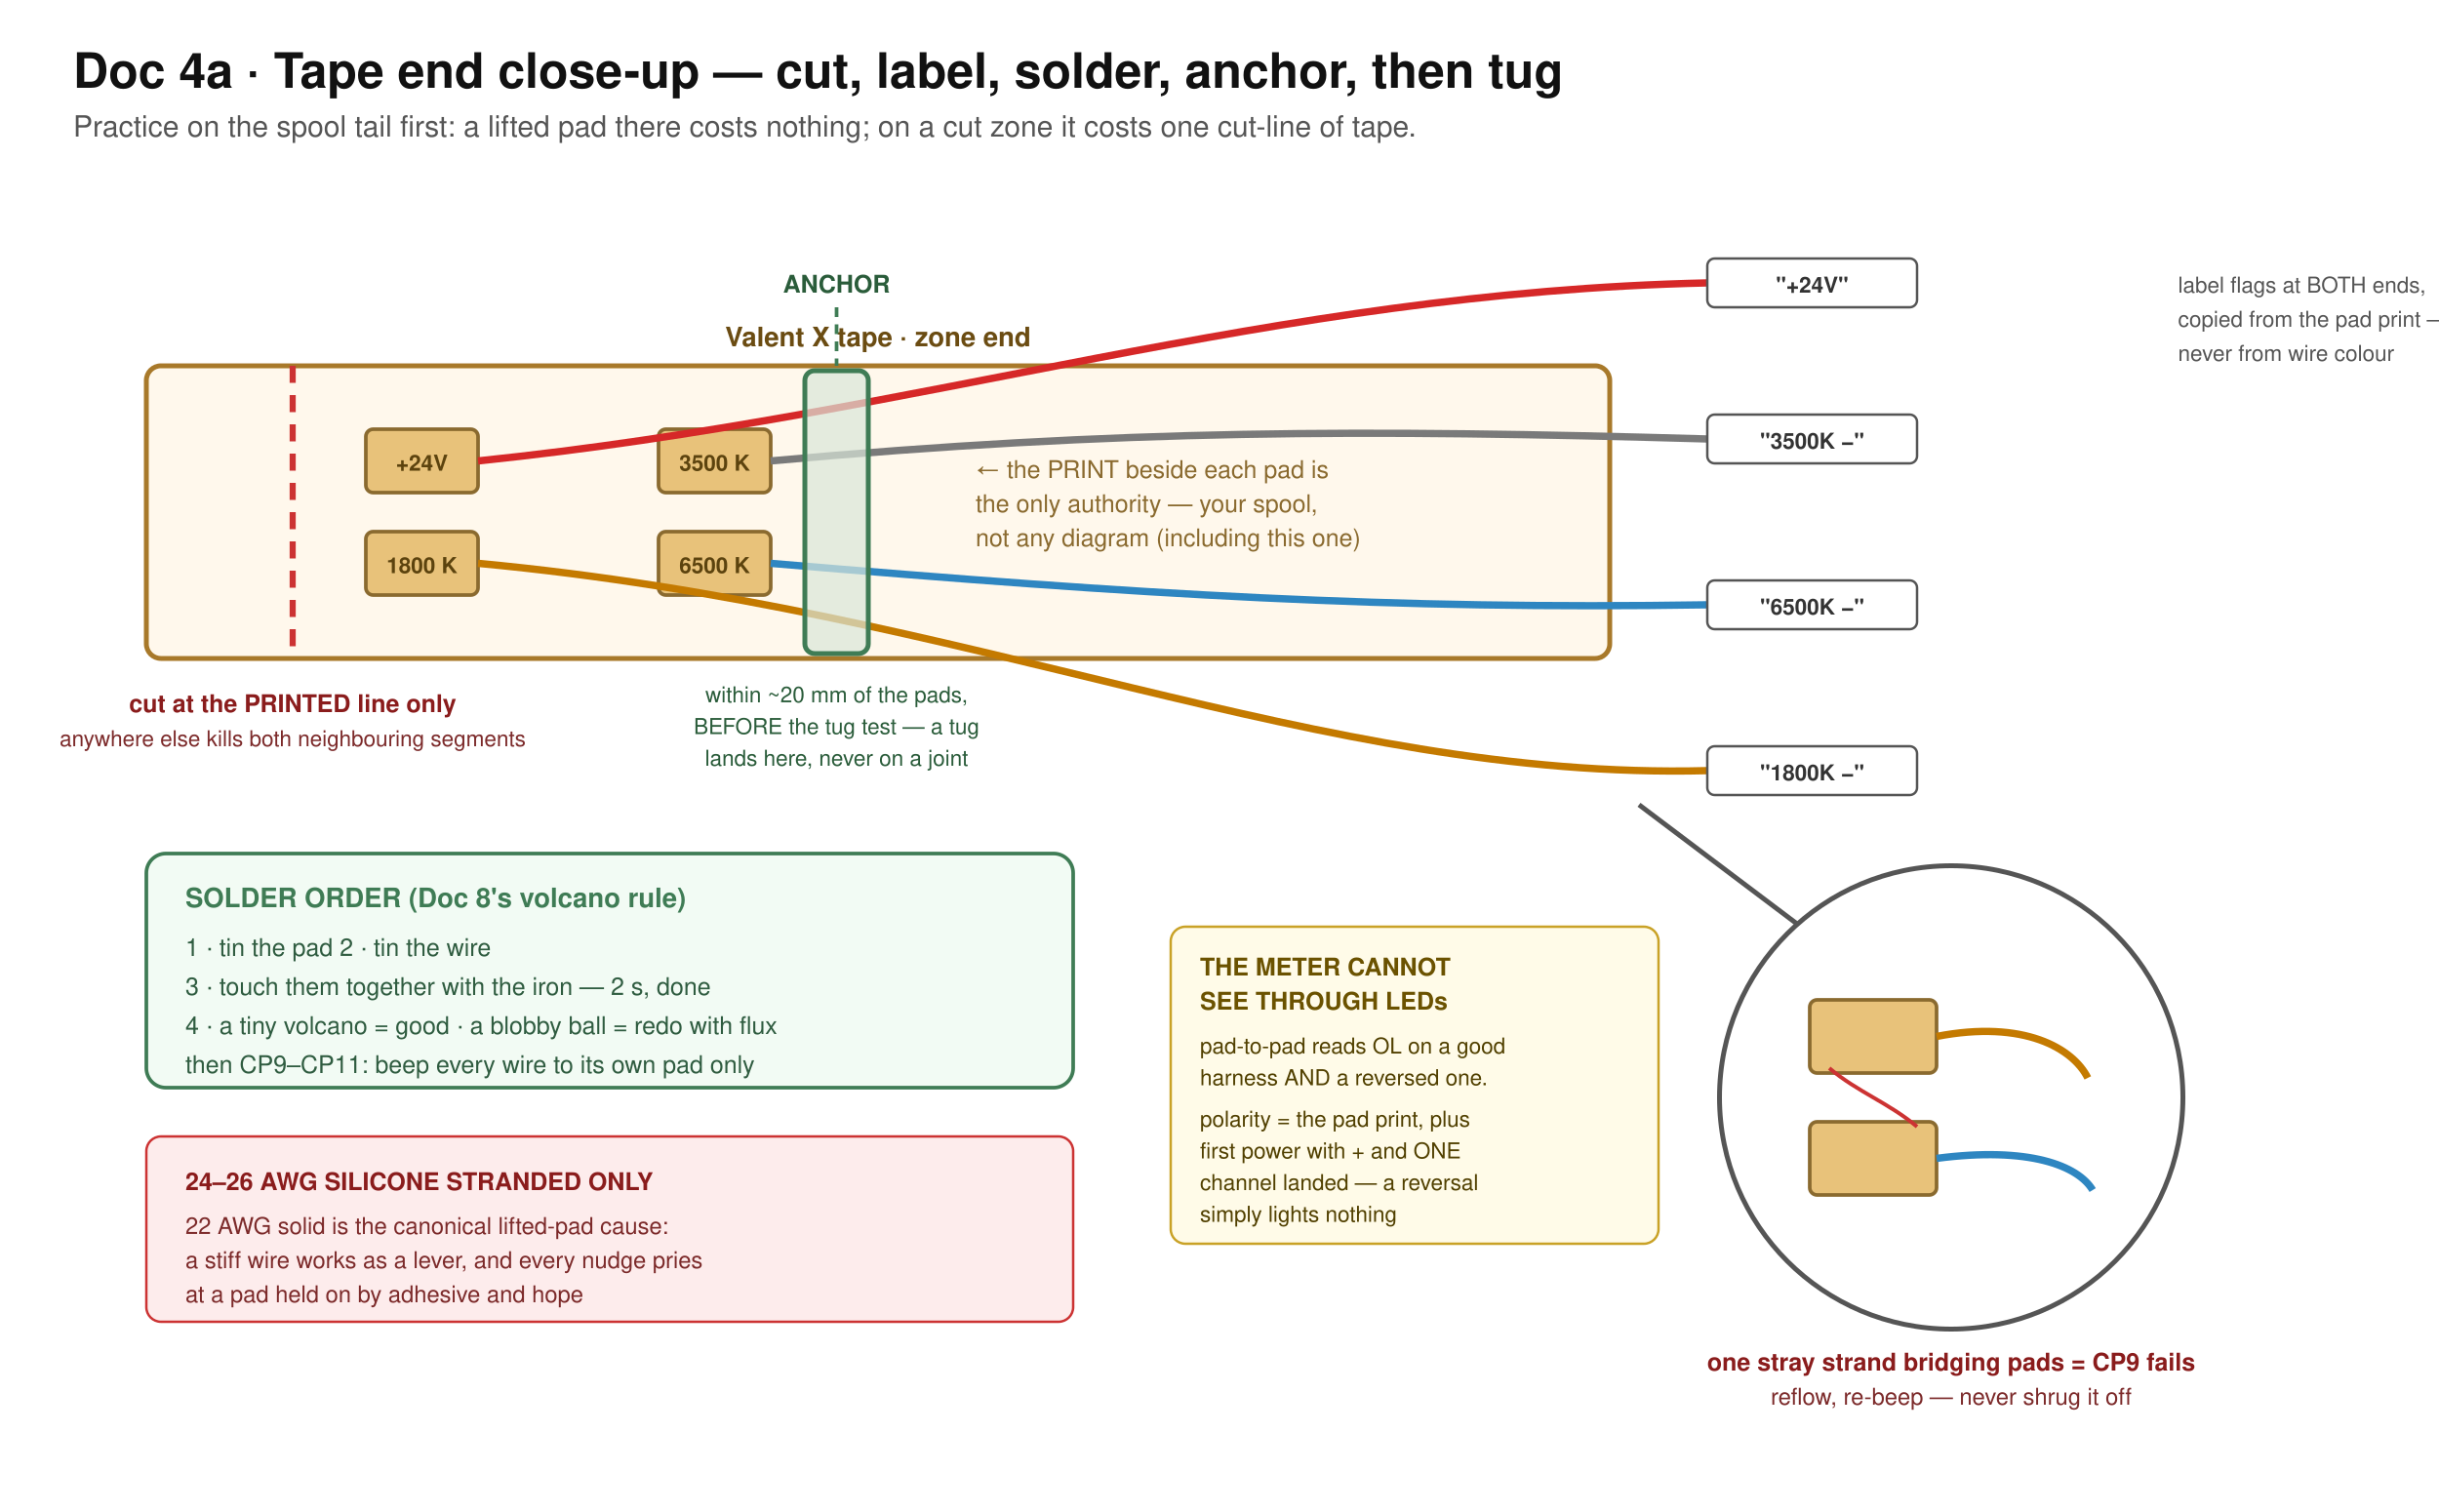
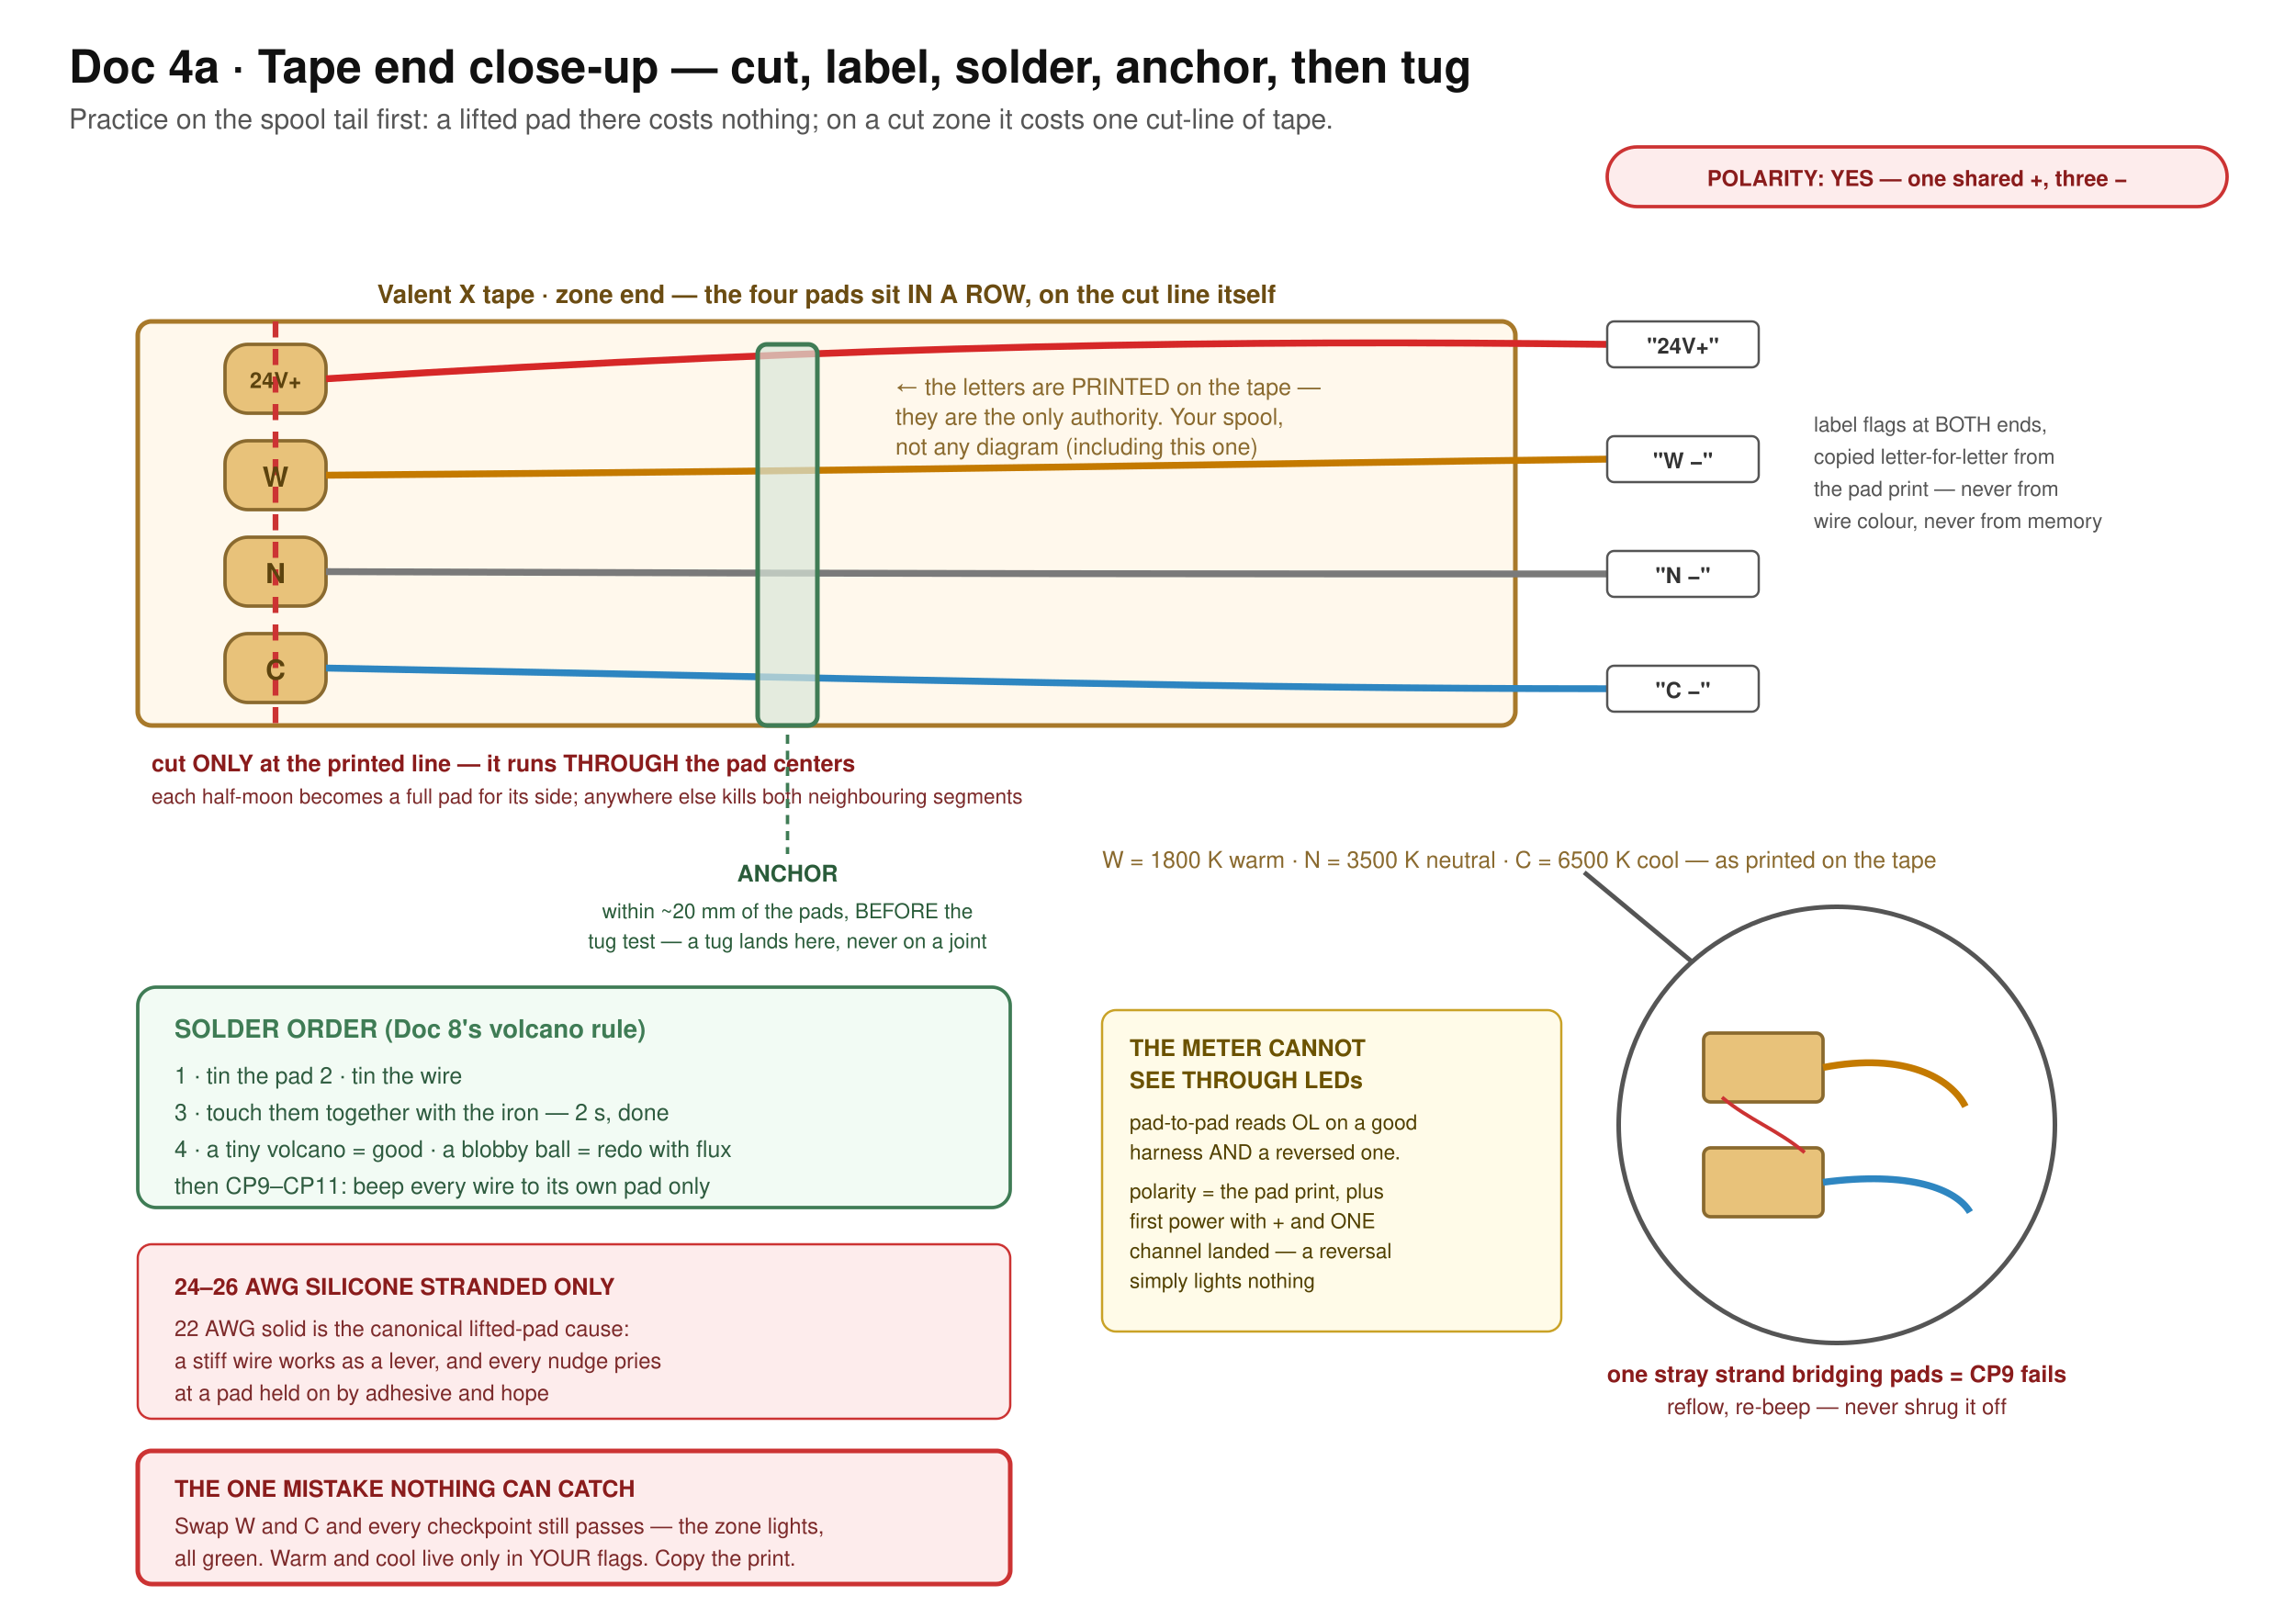
- <svg xmlns="http://www.w3.org/2000/svg" viewBox="0 0 1000 620" font-family="Helvetica, Arial, sans-serif">
-   <rect x="0" y="0" width="1000" height="620" fill="#ffffff" />
+ <svg xmlns="http://www.w3.org/2000/svg" viewBox="0 0 1000 700" font-family="Helvetica, Arial, sans-serif">
+   <rect x="0" y="0" width="1000" height="700" fill="#ffffff" />
  <text x="30" y="36" font-size="20" font-weight="bold" fill="#111">Doc 4a · Tape end close-up — cut, label, solder, anchor, then tug</text>
  <text x="30" y="56" font-size="12" fill="#555">Practice on the spool tail first: a lifted pad there costs nothing; on a cut zone it costs one cut-line of tape.</text>
-   <rect x="60" y="150" width="600" height="120" fill="#fff8ec" stroke="#a8792a" stroke-width="2" rx="6" />
-   <text x="360" y="142" font-size="11" font-weight="bold" text-anchor="middle" fill="#6b4c12">Valent X tape · zone end</text>
-   <line x1="120" y1="150" x2="120" y2="270" stroke="#c33" stroke-width="2.5" stroke-dasharray="7 5" />
-   <text x="120" y="292" font-size="10" font-weight="bold" text-anchor="middle" fill="#8a1c1c">cut at the PRINTED line only</text>
-   <text x="120" y="306" font-size="9" text-anchor="middle" fill="#7c2a2a">anywhere else kills both neighbouring segments</text>
+   <rect x="700" y="64" width="270" height="26" fill="#fdecec" stroke="#c33" stroke-width="1.5" rx="13" />
+   <text x="835" y="81" font-size="9.5" font-weight="bold" text-anchor="middle" fill="#8a1c1c">POLARITY: YES — one shared +, three −</text>
+   <rect x="60" y="140" width="600" height="176" fill="#fff8ec" stroke="#a8792a" stroke-width="2" rx="6" />
+   <text x="360" y="132" font-size="11" font-weight="bold" text-anchor="middle" fill="#6b4c12">Valent X tape · zone end — the four pads sit IN A ROW, on the cut line itself</text>
  <g fill="#e8c27a" stroke="#8a6a2f" stroke-width="1.5">
-     <rect x="150" y="176" width="46" height="26" rx="3" />
-     <rect x="150" y="218" width="46" height="26" rx="3" />
-     <rect x="270" y="176" width="46" height="26" rx="3" />
-     <rect x="270" y="218" width="46" height="26" rx="3" />
+     <rect x="98" y="150" width="44" height="30" rx="10" />
+     <rect x="98" y="192" width="44" height="30" rx="10" />
+     <rect x="98" y="234" width="44" height="30" rx="10" />
+     <rect x="98" y="276" width="44" height="30" rx="10" />
  </g>
-   <g font-size="9" font-weight="bold" text-anchor="middle" fill="#5c430e">
-     <text x="173" y="193">+24V</text>
-     <text x="173" y="235">1800 K</text>
-     <text x="293" y="193">3500 K</text>
-     <text x="293" y="235">6500 K</text>
+   <line x1="120" y1="140" x2="120" y2="316" stroke="#c33" stroke-width="2.5" stroke-dasharray="7 5" />
+   <text x="66" y="336" font-size="10" font-weight="bold" fill="#8a1c1c">cut ONLY at the printed line — it runs THROUGH the pad centers</text>
+   <text x="66" y="350" font-size="9" fill="#7c2a2a">each half-moon becomes a full pad for its side; anywhere else kills both neighbouring segments</text>
+   <g font-weight="bold" text-anchor="middle" fill="#5c430e">
+     <text x="120" y="169" font-size="9.5">24V+</text>
+     <text x="120" y="212" font-size="12">W</text>
+     <text x="120" y="254" font-size="12">N</text>
+     <text x="120" y="296" font-size="12">C</text>
  </g>
-   <text x="400" y="196" font-size="10" fill="#8a6a2f">← the PRINT beside each pad is</text>
-   <text x="400" y="210" font-size="10" fill="#8a6a2f">the only authority — your spool,</text>
-   <text x="400" y="224" font-size="10" fill="#8a6a2f">not any diagram (including this one)</text>
+   <text x="480" y="378" font-size="10" fill="#8a6a2f">W = 1800 K warm · N = 3500 K neutral · C = 6500 K cool — as printed on the tape</text>
+   <text x="390" y="172" font-size="10" fill="#8a6a2f">← the letters are PRINTED on the tape —</text>
+   <text x="390" y="185" font-size="10" fill="#8a6a2f">they are the only authority. Your spool,</text>
+   <text x="390" y="198" font-size="10" fill="#8a6a2f">not any diagram (including this one)</text>
  <g stroke-width="3" fill="none">
-     <path d="M 196 189 C 380 170 520 120 700 116" stroke="#d62828" />
-     <path d="M 196 231 C 400 250 540 320 700 316" stroke="#c47a00" />
-     <path d="M 316 189 C 460 176 560 176 700 180" stroke="#7a7a7a" />
-     <path d="M 316 231 C 470 244 570 250 700 248" stroke="#2e86c1" />
+     <path d="M 142 165 C 380 150 540 148 700 150" stroke="#d62828" />
+     <path d="M 142 207 C 400 205 540 202 700 200" stroke="#c47a00" />
+     <path d="M 142 249 C 400 250 540 250 700 250" stroke="#7a7a7a" />
+     <path d="M 142 291 C 400 296 540 300 700 300" stroke="#2e86c1" />
  </g>
  <g fill="#fff" stroke="#555" stroke-width="1">
-     <rect x="700" y="106" width="86" height="20" rx="3" />
-     <rect x="700" y="170" width="86" height="20" rx="3" />
-     <rect x="700" y="238" width="86" height="20" rx="3" />
-     <rect x="700" y="306" width="86" height="20" rx="3" />
+     <rect x="700" y="140" width="66" height="20" rx="3" />
+     <rect x="700" y="190" width="66" height="20" rx="3" />
+     <rect x="700" y="240" width="66" height="20" rx="3" />
+     <rect x="700" y="290" width="66" height="20" rx="3" />
  </g>
-   <g font-size="9" font-weight="bold" text-anchor="middle" fill="#333">
-     <text x="743" y="120">"+24V"</text>
-     <text x="743" y="184">"3500K −"</text>
-     <text x="743" y="252">"6500K −"</text>
-     <text x="743" y="320">"1800K −"</text>
+   <g font-size="9.5" font-weight="bold" text-anchor="middle" fill="#333">
+     <text x="733" y="154">"24V+"</text>
+     <text x="733" y="204">"W −"</text>
+     <text x="733" y="254">"N −"</text>
+     <text x="733" y="304">"C −"</text>
  </g>
-   <text x="893" y="120" font-size="9" fill="#555">label flags at BOTH ends,</text>
-   <text x="893" y="134" font-size="9" fill="#555">copied from the pad print —</text>
-   <text x="893" y="148" font-size="9" fill="#555">never from wire colour</text>
-   <rect x="330" y="152" width="26" height="116" fill="#d9e6d9" fill-opacity="0.7" stroke="#3f7c55" stroke-width="2" rx="4" />
-   <text x="343" y="120" font-size="10" font-weight="bold" text-anchor="middle" fill="#2a5c3a">ANCHOR</text>
-   <line x1="343" y1="126" x2="343" y2="150" stroke="#3f7c55" stroke-width="1.5" stroke-dasharray="4 3" />
-   <text x="343" y="288" font-size="9" text-anchor="middle" fill="#2a5c3a">within ~20 mm of the pads,</text>
-   <text x="343" y="301" font-size="9" text-anchor="middle" fill="#2a5c3a">BEFORE the tug test — a tug</text>
-   <text x="343" y="314" font-size="9" text-anchor="middle" fill="#2a5c3a">lands here, never on a joint</text>
-   <rect x="60" y="350" width="380" height="96" fill="#f2fbf4" stroke="#3f7c55" stroke-width="1.5" rx="8" />
-   <text x="76" y="372" font-size="11" font-weight="bold" fill="#3f7c55">SOLDER ORDER (Doc 8's volcano rule)</text>
+   <text x="790" y="188" font-size="9" fill="#555">label flags at BOTH ends,</text>
+   <text x="790" y="202" font-size="9" fill="#555">copied letter-for-letter from</text>
+   <text x="790" y="216" font-size="9" fill="#555">the pad print — never from</text>
+   <text x="790" y="230" font-size="9" fill="#555">wire colour, never from memory</text>
+   <rect x="330" y="150" width="26" height="166" fill="#d9e6d9" fill-opacity="0.7" stroke="#3f7c55" stroke-width="2" rx="4" />
+   <text x="343" y="384" font-size="10" font-weight="bold" text-anchor="middle" fill="#2a5c3a">ANCHOR</text>
+   <line x1="343" y1="320" x2="343" y2="372" stroke="#3f7c55" stroke-width="1.5" stroke-dasharray="4 3" />
+   <text x="343" y="400" font-size="9" text-anchor="middle" fill="#2a5c3a">within ~20 mm of the pads, BEFORE the</text>
+   <text x="343" y="413" font-size="9" text-anchor="middle" fill="#2a5c3a">tug test — a tug lands here, never on a joint</text>
+   <rect x="60" y="430" width="380" height="96" fill="#f2fbf4" stroke="#3f7c55" stroke-width="1.5" rx="8" />
+   <text x="76" y="452" font-size="11" font-weight="bold" fill="#3f7c55">SOLDER ORDER (Doc 8's volcano rule)</text>
  <g font-size="10" fill="#2f5c40">
-     <text x="76" y="392">1 · tin the pad    2 · tin the wire</text>
-     <text x="76" y="408">3 · touch them together with the iron — 2 s, done</text>
-     <text x="76" y="424">4 · a tiny volcano = good · a blobby ball = redo with flux</text>
-     <text x="76" y="440">then CP9–CP11: beep every wire to its own pad only</text>
+     <text x="76" y="472">1 · tin the pad    2 · tin the wire</text>
+     <text x="76" y="488">3 · touch them together with the iron — 2 s, done</text>
+     <text x="76" y="504">4 · a tiny volcano = good · a blobby ball = redo with flux</text>
+     <text x="76" y="520">then CP9–CP11: beep every wire to its own pad only</text>
  </g>
-   <rect x="60" y="466" width="380" height="76" fill="#fdecec" stroke="#c33" rx="6" />
-   <text x="76" y="488" font-size="10" font-weight="bold" fill="#8a1c1c">24–26 AWG SILICONE STRANDED ONLY</text>
-   <text x="76" y="506" font-size="9.5" fill="#7c2a2a">22 AWG solid is the canonical lifted-pad cause:</text>
-   <text x="76" y="520" font-size="9.5" fill="#7c2a2a">a stiff wire works as a lever, and every nudge pries</text>
-   <text x="76" y="534" font-size="9.5" fill="#7c2a2a">at a pad held on by adhesive and hope</text>
-   <circle cx="800" cy="450" r="95" fill="#fff" stroke="#555" stroke-width="2" />
-   <line x1="737" y1="379" x2="672" y2="330" stroke="#555" stroke-width="2" />
+   <rect x="60" y="542" width="380" height="76" fill="#fdecec" stroke="#c33" rx="6" />
+   <text x="76" y="564" font-size="10" font-weight="bold" fill="#8a1c1c">24–26 AWG SILICONE STRANDED ONLY</text>
+   <text x="76" y="582" font-size="9.5" fill="#7c2a2a">22 AWG solid is the canonical lifted-pad cause:</text>
+   <text x="76" y="596" font-size="9.5" fill="#7c2a2a">a stiff wire works as a lever, and every nudge pries</text>
+   <text x="76" y="610" font-size="9.5" fill="#7c2a2a">at a pad held on by adhesive and hope</text>
+   <rect x="60" y="632" width="380" height="58" fill="#fdecec" stroke="#c33" stroke-width="2" rx="6" />
+   <text x="76" y="652" font-size="10" font-weight="bold" fill="#8a1c1c">THE ONE MISTAKE NOTHING CAN CATCH</text>
+   <text x="76" y="668" font-size="9.5" fill="#7c2a2a">Swap W and C and every checkpoint still passes — the zone lights,</text>
+   <text x="76" y="682" font-size="9.5" fill="#7c2a2a">all green. Warm and cool live only in YOUR flags. Copy the print.</text>
+   <rect x="480" y="440" width="200" height="140" fill="#fffbe8" stroke="#c9a227" rx="6" />
+   <text x="492" y="460" font-size="10" font-weight="bold" fill="#6b5200">THE METER CANNOT</text>
+   <text x="492" y="474" font-size="10" font-weight="bold" fill="#6b5200">SEE THROUGH LEDs</text>
+   <g font-size="9" fill="#514000">
+     <text x="492" y="492">pad-to-pad reads OL on a good</text>
+     <text x="492" y="505">harness AND a reversed one.</text>
+     <text x="492" y="522">polarity = the pad print, plus</text>
+     <text x="492" y="535">first power with + and ONE</text>
+     <text x="492" y="548">channel landed — a reversal</text>
+     <text x="492" y="561">simply lights nothing</text>
+   </g>
+   <circle cx="800" cy="490" r="95" fill="#fff" stroke="#555" stroke-width="2" />
+   <line x1="737" y1="419" x2="690" y2="380" stroke="#555" stroke-width="2" />
  <g fill="#e8c27a" stroke="#8a6a2f" stroke-width="1.5">
-     <rect x="742" y="410" width="52" height="30" rx="3" />
-     <rect x="742" y="460" width="52" height="30" rx="3" />
+     <rect x="742" y="450" width="52" height="30" rx="3" />
+     <rect x="742" y="500" width="52" height="30" rx="3" />
  </g>
-   <path d="M 750 438 C 762 448 774 452 786 462" fill="none" stroke="#c33" stroke-width="1.6" />
-   <path d="M 794 425 C 830 418 850 430 856 442" fill="none" stroke="#c47a00" stroke-width="3" />
-   <path d="M 794 475 C 832 470 852 478 858 488" fill="none" stroke="#2e86c1" stroke-width="3" />
-   <text x="800" y="562" font-size="10" font-weight="bold" text-anchor="middle" fill="#8a1c1c">one stray strand bridging pads = CP9 fails</text>
-   <text x="800" y="576" font-size="9.5" text-anchor="middle" fill="#7c2a2a">reflow, re-beep — never shrug it off</text>
-   <rect x="480" y="380" width="200" height="130" fill="#fffbe8" stroke="#c9a227" rx="6" />
-   <text x="492" y="400" font-size="10" font-weight="bold" fill="#6b5200">THE METER CANNOT</text>
-   <text x="492" y="414" font-size="10" font-weight="bold" fill="#6b5200">SEE THROUGH LEDs</text>
-   <g font-size="9" fill="#514000">
-     <text x="492" y="432">pad-to-pad reads OL on a good</text>
-     <text x="492" y="445">harness AND a reversed one.</text>
-     <text x="492" y="462">polarity = the pad print, plus</text>
-     <text x="492" y="475">first power with + and ONE</text>
-     <text x="492" y="488">channel landed — a reversal</text>
-     <text x="492" y="501">simply lights nothing</text>
-   </g>
+   <path d="M 750 478 C 762 488 774 492 786 502" fill="none" stroke="#c33" stroke-width="1.6" />
+   <path d="M 794 465 C 830 458 850 470 856 482" fill="none" stroke="#c47a00" stroke-width="3" />
+   <path d="M 794 515 C 832 510 852 518 858 528" fill="none" stroke="#2e86c1" stroke-width="3" />
+   <text x="800" y="602" font-size="10" font-weight="bold" text-anchor="middle" fill="#8a1c1c">one stray strand bridging pads = CP9 fails</text>
+   <text x="800" y="616" font-size="9.5" text-anchor="middle" fill="#7c2a2a">reflow, re-beep — never shrug it off</text>
</svg>
